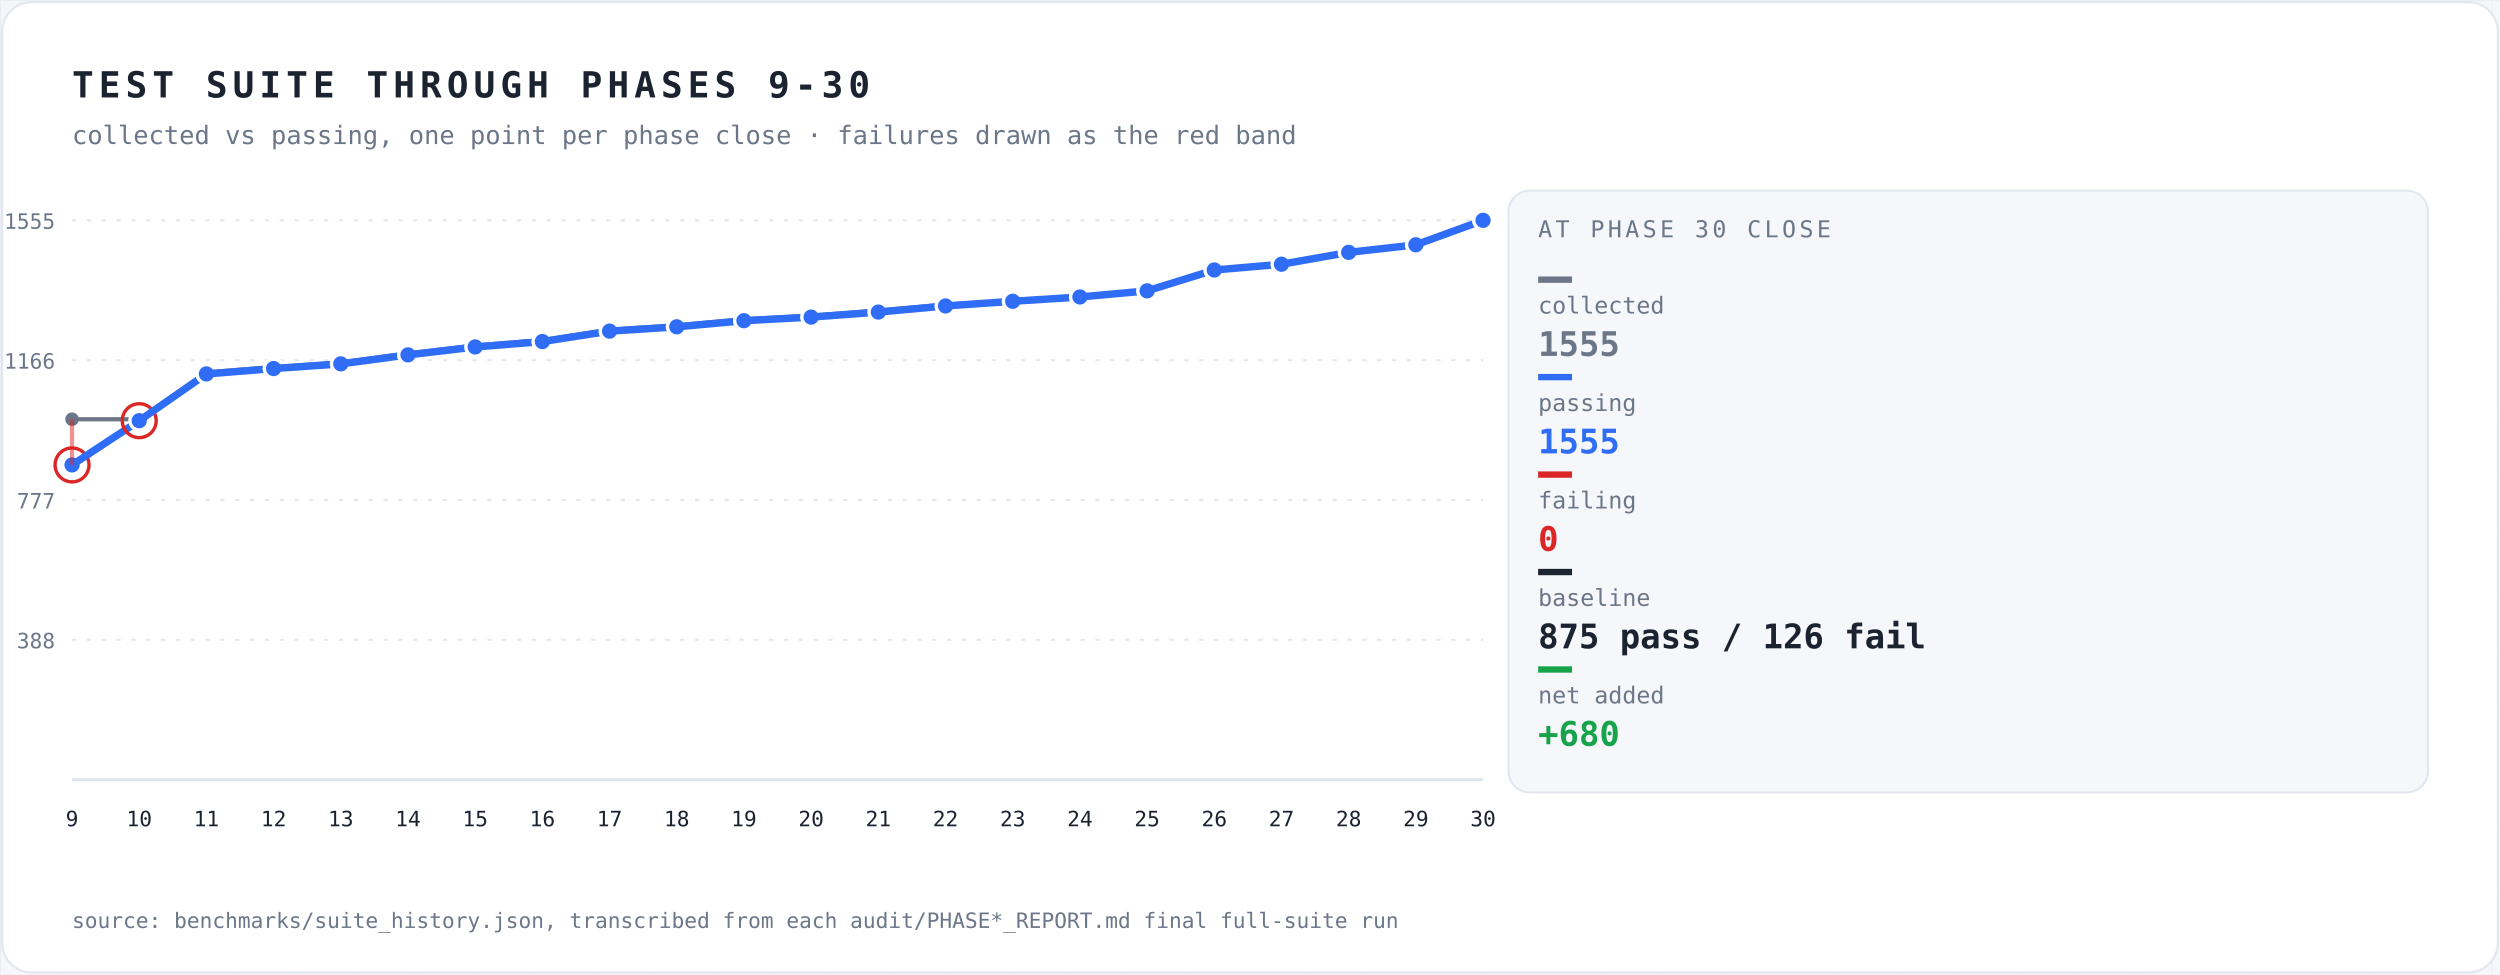
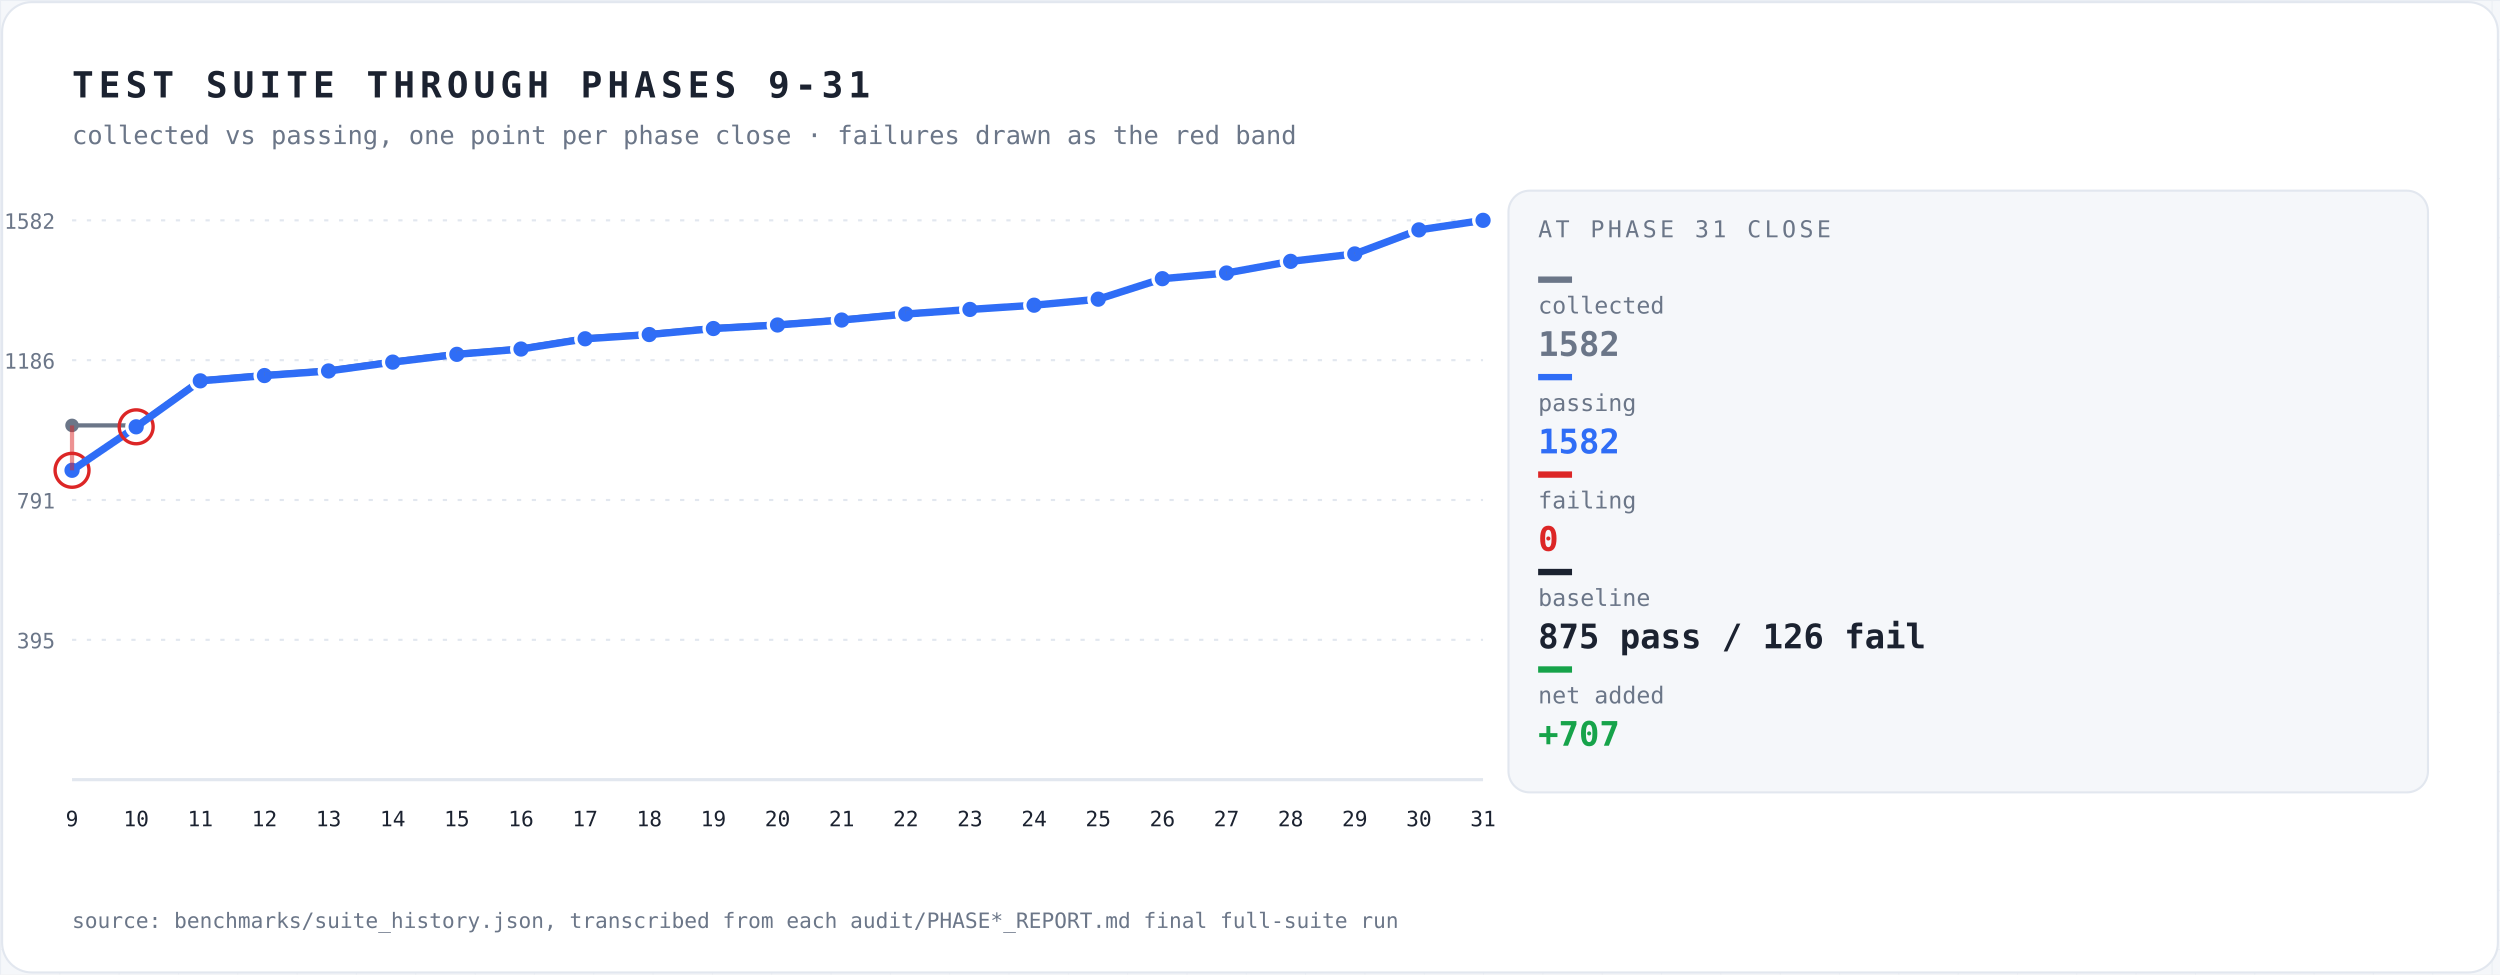
- <svg xmlns="http://www.w3.org/2000/svg" width="1180" height="460" viewBox="0 0 1180 460" role="img" aria-label="TEST SUITE THROUGH PHASES 9-30: collected vs passing, one point per phase close · failures drawn as the red band">
+ <svg xmlns="http://www.w3.org/2000/svg" width="1180" height="460" viewBox="0 0 1180 460" role="img" aria-label="TEST SUITE THROUGH PHASES 9-31: collected vs passing, one point per phase close · failures drawn as the red band">
  <defs>
    <pattern id="grid" width="28" height="28" patternUnits="userSpaceOnUse">
      <path d="M28 0H0v28" fill="none" stroke="#e2e7ef" stroke-width="1" />
    </pattern>
  </defs>
  <rect width="100%" height="100%" fill="#f5f7fa" />
  <rect width="100%" height="100%" fill="url(#grid)" opacity=".55" />
  <rect x="1" y="1" width="1178" height="458" rx="14" fill="#ffffff" stroke="#e2e7ef" />
-   <text x="34" y="46" font-family="ui-monospace, 'SF Mono', Menlo, Consolas, monospace" font-size="17" font-weight="700" letter-spacing="2.4" fill="#1b2230">TEST SUITE THROUGH PHASES 9-30</text>
+   <text x="34" y="46" font-family="ui-monospace, 'SF Mono', Menlo, Consolas, monospace" font-size="17" font-weight="700" letter-spacing="2.4" fill="#1b2230">TEST SUITE THROUGH PHASES 9-31</text>
  <text x="34" y="68" font-family="ui-monospace, 'SF Mono', Menlo, Consolas, monospace" font-size="12" fill="#6b7688">collected vs passing, one point per phase close · failures drawn as the red band</text>
  <line x1="34" y1="368" x2="700" y2="368" stroke="#e2e7ef" stroke-width="1.5" />
  <line x1="34" y1="302.0" x2="700" y2="302.0" stroke="#e2e7ef" stroke-dasharray="2 5" />
-   <text x="26" y="306.0" text-anchor="end" font-family="ui-monospace, 'SF Mono', Menlo, Consolas, monospace" font-size="10" fill="#6b7688">388</text>
+   <text x="26" y="306.0" text-anchor="end" font-family="ui-monospace, 'SF Mono', Menlo, Consolas, monospace" font-size="10" fill="#6b7688">395</text>
  <line x1="34" y1="236.0" x2="700" y2="236.0" stroke="#e2e7ef" stroke-dasharray="2 5" />
-   <text x="26" y="240.0" text-anchor="end" font-family="ui-monospace, 'SF Mono', Menlo, Consolas, monospace" font-size="10" fill="#6b7688">777</text>
+   <text x="26" y="240.0" text-anchor="end" font-family="ui-monospace, 'SF Mono', Menlo, Consolas, monospace" font-size="10" fill="#6b7688">791</text>
  <line x1="34" y1="170.0" x2="700" y2="170.0" stroke="#e2e7ef" stroke-dasharray="2 5" />
-   <text x="26" y="174.0" text-anchor="end" font-family="ui-monospace, 'SF Mono', Menlo, Consolas, monospace" font-size="10" fill="#6b7688">1166</text>
+   <text x="26" y="174.0" text-anchor="end" font-family="ui-monospace, 'SF Mono', Menlo, Consolas, monospace" font-size="10" fill="#6b7688">1186</text>
  <line x1="34" y1="104.0" x2="700" y2="104.0" stroke="#e2e7ef" stroke-dasharray="2 5" />
-   <text x="26" y="108.0" text-anchor="end" font-family="ui-monospace, 'SF Mono', Menlo, Consolas, monospace" font-size="10" fill="#6b7688">1555</text>
-   <circle cx="34.0" cy="197.886" r="3.2" fill="#6b7688" />
-   <circle cx="34.0" cy="219.447" r="4.4" fill="#2f6df6" stroke="#ffffff" stroke-width="1.6" />
-   <circle cx="34.0" cy="219.447" r="8" fill="none" stroke="#dc2626" stroke-width="1.6" />
+   <text x="26" y="108.0" text-anchor="end" font-family="ui-monospace, 'SF Mono', Menlo, Consolas, monospace" font-size="10" fill="#6b7688">1582</text>
+   <circle cx="34.0" cy="200.789" r="3.2" fill="#6b7688" />
+   <circle cx="34.0" cy="221.982" r="4.4" fill="#2f6df6" stroke="#ffffff" stroke-width="1.6" />
+   <circle cx="34.0" cy="221.982" r="8" fill="none" stroke="#dc2626" stroke-width="1.6" />
  <text x="34.0" y="390" text-anchor="middle" font-family="ui-monospace, 'SF Mono', Menlo, Consolas, monospace" font-size="10" fill="#1b2230">9</text>
-   <line x1="34" y1="197.886" x2="65.714" y2="197.886" stroke="#6b7688" stroke-width="2" />
-   <line x1="34" y1="219.447" x2="65.714" y2="198.565" stroke="#2f6df6" stroke-width="3.5" />
-   <line x1="34" y1="197.886" x2="34" y2="219.447" stroke="#dc2626" stroke-width="2" opacity=".5" />
-   <circle cx="65.714" cy="197.886" r="3.2" fill="#6b7688" />
-   <circle cx="65.714" cy="198.565" r="4.4" fill="#2f6df6" stroke="#ffffff" stroke-width="1.6" />
-   <circle cx="65.714" cy="198.565" r="8" fill="none" stroke="#dc2626" stroke-width="1.6" />
-   <text x="65.714" y="390" text-anchor="middle" font-family="ui-monospace, 'SF Mono', Menlo, Consolas, monospace" font-size="10" fill="#1b2230">10</text>
-   <line x1="65.714" y1="197.886" x2="97.429" y2="175.815" stroke="#6b7688" stroke-width="2" />
-   <line x1="65.714" y1="198.565" x2="97.429" y2="176.494" stroke="#2f6df6" stroke-width="3.5" />
-   <circle cx="97.429" cy="175.815" r="3.2" fill="#6b7688" />
-   <circle cx="97.429" cy="176.494" r="4.4" fill="#2f6df6" stroke="#ffffff" stroke-width="1.6" />
-   <text x="97.429" y="390" text-anchor="middle" font-family="ui-monospace, 'SF Mono', Menlo, Consolas, monospace" font-size="10" fill="#1b2230">11</text>
-   <line x1="97.429" y1="175.815" x2="129.143" y2="173.268" stroke="#6b7688" stroke-width="2" />
-   <line x1="97.429" y1="176.494" x2="129.143" y2="173.947" stroke="#2f6df6" stroke-width="3.5" />
-   <circle cx="129.143" cy="173.268" r="3.2" fill="#6b7688" />
-   <circle cx="129.143" cy="173.947" r="4.4" fill="#2f6df6" stroke="#ffffff" stroke-width="1.6" />
-   <text x="129.143" y="390" text-anchor="middle" font-family="ui-monospace, 'SF Mono', Menlo, Consolas, monospace" font-size="10" fill="#1b2230">12</text>
-   <line x1="129.143" y1="173.268" x2="160.857" y2="171.061" stroke="#6b7688" stroke-width="2" />
-   <line x1="129.143" y1="173.947" x2="160.857" y2="171.74" stroke="#2f6df6" stroke-width="3.5" />
-   <circle cx="160.857" cy="171.061" r="3.2" fill="#6b7688" />
-   <circle cx="160.857" cy="171.74" r="4.4" fill="#2f6df6" stroke="#ffffff" stroke-width="1.6" />
-   <text x="160.857" y="390" text-anchor="middle" font-family="ui-monospace, 'SF Mono', Menlo, Consolas, monospace" font-size="10" fill="#1b2230">13</text>
-   <line x1="160.857" y1="171.061" x2="192.571" y2="166.817" stroke="#6b7688" stroke-width="2" />
-   <line x1="160.857" y1="171.74" x2="192.571" y2="167.496" stroke="#2f6df6" stroke-width="3.5" />
-   <circle cx="192.571" cy="166.817" r="3.2" fill="#6b7688" />
-   <circle cx="192.571" cy="167.496" r="4.4" fill="#2f6df6" stroke="#ffffff" stroke-width="1.6" />
-   <text x="192.571" y="390" text-anchor="middle" font-family="ui-monospace, 'SF Mono', Menlo, Consolas, monospace" font-size="10" fill="#1b2230">14</text>
-   <line x1="192.571" y1="166.817" x2="224.286" y2="163.082" stroke="#6b7688" stroke-width="2" />
-   <line x1="192.571" y1="167.496" x2="224.286" y2="163.761" stroke="#2f6df6" stroke-width="3.5" />
-   <circle cx="224.286" cy="163.082" r="3.2" fill="#6b7688" />
-   <circle cx="224.286" cy="163.761" r="4.4" fill="#2f6df6" stroke="#ffffff" stroke-width="1.6" />
-   <text x="224.286" y="390" text-anchor="middle" font-family="ui-monospace, 'SF Mono', Menlo, Consolas, monospace" font-size="10" fill="#1b2230">15</text>
-   <line x1="224.286" y1="163.082" x2="256.0" y2="160.535" stroke="#6b7688" stroke-width="2" />
-   <line x1="224.286" y1="163.761" x2="256.0" y2="161.214" stroke="#2f6df6" stroke-width="3.5" />
-   <circle cx="256.0" cy="160.535" r="3.2" fill="#6b7688" />
-   <circle cx="256.0" cy="161.214" r="4.4" fill="#2f6df6" stroke="#ffffff" stroke-width="1.6" />
-   <text x="256.0" y="390" text-anchor="middle" font-family="ui-monospace, 'SF Mono', Menlo, Consolas, monospace" font-size="10" fill="#1b2230">16</text>
-   <line x1="256.0" y1="160.535" x2="287.714" y2="155.612" stroke="#6b7688" stroke-width="2" />
-   <line x1="256.0" y1="161.214" x2="287.714" y2="156.291" stroke="#2f6df6" stroke-width="3.5" />
-   <circle cx="287.714" cy="155.612" r="3.2" fill="#6b7688" />
-   <circle cx="287.714" cy="156.291" r="4.4" fill="#2f6df6" stroke="#ffffff" stroke-width="1.6" />
-   <text x="287.714" y="390" text-anchor="middle" font-family="ui-monospace, 'SF Mono', Menlo, Consolas, monospace" font-size="10" fill="#1b2230">17</text>
-   <line x1="287.714" y1="155.612" x2="319.429" y2="153.574" stroke="#6b7688" stroke-width="2" />
-   <line x1="287.714" y1="156.291" x2="319.429" y2="154.253" stroke="#2f6df6" stroke-width="3.5" />
-   <circle cx="319.429" cy="153.574" r="3.2" fill="#6b7688" />
-   <circle cx="319.429" cy="154.253" r="4.4" fill="#2f6df6" stroke="#ffffff" stroke-width="1.6" />
-   <text x="319.429" y="390" text-anchor="middle" font-family="ui-monospace, 'SF Mono', Menlo, Consolas, monospace" font-size="10" fill="#1b2230">18</text>
-   <line x1="319.429" y1="153.574" x2="351.143" y2="150.688" stroke="#6b7688" stroke-width="2" />
-   <line x1="319.429" y1="154.253" x2="351.143" y2="151.367" stroke="#2f6df6" stroke-width="3.5" />
-   <circle cx="351.143" cy="150.688" r="3.2" fill="#6b7688" />
-   <circle cx="351.143" cy="151.367" r="4.4" fill="#2f6df6" stroke="#ffffff" stroke-width="1.6" />
-   <text x="351.143" y="390" text-anchor="middle" font-family="ui-monospace, 'SF Mono', Menlo, Consolas, monospace" font-size="10" fill="#1b2230">19</text>
-   <line x1="351.143" y1="150.688" x2="382.857" y2="148.99" stroke="#6b7688" stroke-width="2" />
-   <line x1="351.143" y1="151.367" x2="382.857" y2="149.669" stroke="#2f6df6" stroke-width="3.5" />
-   <circle cx="382.857" cy="148.99" r="3.2" fill="#6b7688" />
-   <circle cx="382.857" cy="149.669" r="4.4" fill="#2f6df6" stroke="#ffffff" stroke-width="1.6" />
-   <text x="382.857" y="390" text-anchor="middle" font-family="ui-monospace, 'SF Mono', Menlo, Consolas, monospace" font-size="10" fill="#1b2230">20</text>
-   <line x1="382.857" y1="148.99" x2="414.571" y2="146.614" stroke="#6b7688" stroke-width="2" />
-   <line x1="382.857" y1="149.669" x2="414.571" y2="147.293" stroke="#2f6df6" stroke-width="3.5" />
-   <circle cx="414.571" cy="146.614" r="3.2" fill="#6b7688" />
-   <circle cx="414.571" cy="147.293" r="4.4" fill="#2f6df6" stroke="#ffffff" stroke-width="1.6" />
-   <text x="414.571" y="390" text-anchor="middle" font-family="ui-monospace, 'SF Mono', Menlo, Consolas, monospace" font-size="10" fill="#1b2230">21</text>
-   <line x1="414.571" y1="146.614" x2="446.286" y2="143.727" stroke="#6b7688" stroke-width="2" />
-   <line x1="414.571" y1="147.293" x2="446.286" y2="144.406" stroke="#2f6df6" stroke-width="3.5" />
-   <circle cx="446.286" cy="143.727" r="3.2" fill="#6b7688" />
-   <circle cx="446.286" cy="144.406" r="4.4" fill="#2f6df6" stroke="#ffffff" stroke-width="1.6" />
-   <text x="446.286" y="390" text-anchor="middle" font-family="ui-monospace, 'SF Mono', Menlo, Consolas, monospace" font-size="10" fill="#1b2230">22</text>
-   <line x1="446.286" y1="143.727" x2="478.0" y2="142.03" stroke="#6b7688" stroke-width="2" />
-   <line x1="446.286" y1="144.406" x2="478.0" y2="142.199" stroke="#2f6df6" stroke-width="3.5" />
-   <circle cx="478.0" cy="142.03" r="3.2" fill="#6b7688" />
-   <circle cx="478.0" cy="142.199" r="4.4" fill="#2f6df6" stroke="#ffffff" stroke-width="1.6" />
-   <text x="478.0" y="390" text-anchor="middle" font-family="ui-monospace, 'SF Mono', Menlo, Consolas, monospace" font-size="10" fill="#1b2230">23</text>
-   <line x1="478.0" y1="142.03" x2="509.714" y2="139.992" stroke="#6b7688" stroke-width="2" />
-   <line x1="478.0" y1="142.199" x2="509.714" y2="140.162" stroke="#2f6df6" stroke-width="3.5" />
-   <circle cx="509.714" cy="139.992" r="3.2" fill="#6b7688" />
-   <circle cx="509.714" cy="140.162" r="4.4" fill="#2f6df6" stroke="#ffffff" stroke-width="1.6" />
-   <text x="509.714" y="390" text-anchor="middle" font-family="ui-monospace, 'SF Mono', Menlo, Consolas, monospace" font-size="10" fill="#1b2230">24</text>
-   <line x1="509.714" y1="139.992" x2="541.429" y2="137.106" stroke="#6b7688" stroke-width="2" />
-   <line x1="509.714" y1="140.162" x2="541.429" y2="137.276" stroke="#2f6df6" stroke-width="3.5" />
-   <circle cx="541.429" cy="137.106" r="3.2" fill="#6b7688" />
-   <circle cx="541.429" cy="137.276" r="4.4" fill="#2f6df6" stroke="#ffffff" stroke-width="1.6" />
-   <text x="541.429" y="390" text-anchor="middle" font-family="ui-monospace, 'SF Mono', Menlo, Consolas, monospace" font-size="10" fill="#1b2230">25</text>
-   <line x1="541.429" y1="137.106" x2="573.143" y2="127.429" stroke="#6b7688" stroke-width="2" />
-   <line x1="541.429" y1="137.276" x2="573.143" y2="127.429" stroke="#2f6df6" stroke-width="3.5" />
-   <circle cx="573.143" cy="127.429" r="3.2" fill="#6b7688" />
-   <circle cx="573.143" cy="127.429" r="4.4" fill="#2f6df6" stroke="#ffffff" stroke-width="1.6" />
-   <text x="573.143" y="390" text-anchor="middle" font-family="ui-monospace, 'SF Mono', Menlo, Consolas, monospace" font-size="10" fill="#1b2230">26</text>
-   <line x1="573.143" y1="127.429" x2="604.857" y2="124.713" stroke="#6b7688" stroke-width="2" />
-   <line x1="573.143" y1="127.429" x2="604.857" y2="124.713" stroke="#2f6df6" stroke-width="3.5" />
-   <circle cx="604.857" cy="124.713" r="3.2" fill="#6b7688" />
-   <circle cx="604.857" cy="124.713" r="4.4" fill="#2f6df6" stroke="#ffffff" stroke-width="1.6" />
-   <text x="604.857" y="390" text-anchor="middle" font-family="ui-monospace, 'SF Mono', Menlo, Consolas, monospace" font-size="10" fill="#1b2230">27</text>
-   <line x1="604.857" y1="124.713" x2="636.571" y2="119.11" stroke="#6b7688" stroke-width="2" />
-   <line x1="604.857" y1="124.713" x2="636.571" y2="119.11" stroke="#2f6df6" stroke-width="3.5" />
-   <circle cx="636.571" cy="119.11" r="3.2" fill="#6b7688" />
-   <circle cx="636.571" cy="119.11" r="4.4" fill="#2f6df6" stroke="#ffffff" stroke-width="1.6" />
-   <text x="636.571" y="390" text-anchor="middle" font-family="ui-monospace, 'SF Mono', Menlo, Consolas, monospace" font-size="10" fill="#1b2230">28</text>
-   <line x1="636.571" y1="119.11" x2="668.286" y2="115.545" stroke="#6b7688" stroke-width="2" />
-   <line x1="636.571" y1="119.11" x2="668.286" y2="115.545" stroke="#2f6df6" stroke-width="3.5" />
-   <circle cx="668.286" cy="115.545" r="3.2" fill="#6b7688" />
-   <circle cx="668.286" cy="115.545" r="4.4" fill="#2f6df6" stroke="#ffffff" stroke-width="1.6" />
-   <text x="668.286" y="390" text-anchor="middle" font-family="ui-monospace, 'SF Mono', Menlo, Consolas, monospace" font-size="10" fill="#1b2230">29</text>
-   <line x1="668.286" y1="115.545" x2="700.0" y2="104.0" stroke="#6b7688" stroke-width="2" />
-   <line x1="668.286" y1="115.545" x2="700.0" y2="104.0" stroke="#2f6df6" stroke-width="3.5" />
+   <line x1="34" y1="200.789" x2="64.273" y2="200.789" stroke="#6b7688" stroke-width="2" />
+   <line x1="34" y1="221.982" x2="64.273" y2="201.456" stroke="#2f6df6" stroke-width="3.5" />
+   <line x1="34" y1="200.789" x2="34" y2="221.982" stroke="#dc2626" stroke-width="2" opacity=".5" />
+   <circle cx="64.273" cy="200.789" r="3.2" fill="#6b7688" />
+   <circle cx="64.273" cy="201.456" r="4.4" fill="#2f6df6" stroke="#ffffff" stroke-width="1.6" />
+   <circle cx="64.273" cy="201.456" r="8" fill="none" stroke="#dc2626" stroke-width="1.6" />
+   <text x="64.273" y="390" text-anchor="middle" font-family="ui-monospace, 'SF Mono', Menlo, Consolas, monospace" font-size="10" fill="#1b2230">10</text>
+   <line x1="64.273" y1="200.789" x2="94.545" y2="179.095" stroke="#6b7688" stroke-width="2" />
+   <line x1="64.273" y1="201.456" x2="94.545" y2="179.762" stroke="#2f6df6" stroke-width="3.5" />
+   <circle cx="94.545" cy="179.095" r="3.2" fill="#6b7688" />
+   <circle cx="94.545" cy="179.762" r="4.4" fill="#2f6df6" stroke="#ffffff" stroke-width="1.6" />
+   <text x="94.545" y="390" text-anchor="middle" font-family="ui-monospace, 'SF Mono', Menlo, Consolas, monospace" font-size="10" fill="#1b2230">11</text>
+   <line x1="94.545" y1="179.095" x2="124.818" y2="176.592" stroke="#6b7688" stroke-width="2" />
+   <line x1="94.545" y1="179.762" x2="124.818" y2="177.259" stroke="#2f6df6" stroke-width="3.5" />
+   <circle cx="124.818" cy="176.592" r="3.2" fill="#6b7688" />
+   <circle cx="124.818" cy="177.259" r="4.4" fill="#2f6df6" stroke="#ffffff" stroke-width="1.6" />
+   <text x="124.818" y="390" text-anchor="middle" font-family="ui-monospace, 'SF Mono', Menlo, Consolas, monospace" font-size="10" fill="#1b2230">12</text>
+   <line x1="124.818" y1="176.592" x2="155.091" y2="174.422" stroke="#6b7688" stroke-width="2" />
+   <line x1="124.818" y1="177.259" x2="155.091" y2="175.09" stroke="#2f6df6" stroke-width="3.5" />
+   <circle cx="155.091" cy="174.422" r="3.2" fill="#6b7688" />
+   <circle cx="155.091" cy="175.09" r="4.4" fill="#2f6df6" stroke="#ffffff" stroke-width="1.6" />
+   <text x="155.091" y="390" text-anchor="middle" font-family="ui-monospace, 'SF Mono', Menlo, Consolas, monospace" font-size="10" fill="#1b2230">13</text>
+   <line x1="155.091" y1="174.422" x2="185.364" y2="170.25" stroke="#6b7688" stroke-width="2" />
+   <line x1="155.091" y1="175.09" x2="185.364" y2="170.918" stroke="#2f6df6" stroke-width="3.5" />
+   <circle cx="185.364" cy="170.25" r="3.2" fill="#6b7688" />
+   <circle cx="185.364" cy="170.918" r="4.4" fill="#2f6df6" stroke="#ffffff" stroke-width="1.6" />
+   <text x="185.364" y="390" text-anchor="middle" font-family="ui-monospace, 'SF Mono', Menlo, Consolas, monospace" font-size="10" fill="#1b2230">14</text>
+   <line x1="185.364" y1="170.25" x2="215.636" y2="166.579" stroke="#6b7688" stroke-width="2" />
+   <line x1="185.364" y1="170.918" x2="215.636" y2="167.247" stroke="#2f6df6" stroke-width="3.5" />
+   <circle cx="215.636" cy="166.579" r="3.2" fill="#6b7688" />
+   <circle cx="215.636" cy="167.247" r="4.4" fill="#2f6df6" stroke="#ffffff" stroke-width="1.6" />
+   <text x="215.636" y="390" text-anchor="middle" font-family="ui-monospace, 'SF Mono', Menlo, Consolas, monospace" font-size="10" fill="#1b2230">15</text>
+   <line x1="215.636" y1="166.579" x2="245.909" y2="164.076" stroke="#6b7688" stroke-width="2" />
+   <line x1="215.636" y1="167.247" x2="245.909" y2="164.743" stroke="#2f6df6" stroke-width="3.5" />
+   <circle cx="245.909" cy="164.076" r="3.2" fill="#6b7688" />
+   <circle cx="245.909" cy="164.743" r="4.4" fill="#2f6df6" stroke="#ffffff" stroke-width="1.6" />
+   <text x="245.909" y="390" text-anchor="middle" font-family="ui-monospace, 'SF Mono', Menlo, Consolas, monospace" font-size="10" fill="#1b2230">16</text>
+   <line x1="245.909" y1="164.076" x2="276.182" y2="159.236" stroke="#6b7688" stroke-width="2" />
+   <line x1="245.909" y1="164.743" x2="276.182" y2="159.904" stroke="#2f6df6" stroke-width="3.5" />
+   <circle cx="276.182" cy="159.236" r="3.2" fill="#6b7688" />
+   <circle cx="276.182" cy="159.904" r="4.4" fill="#2f6df6" stroke="#ffffff" stroke-width="1.6" />
+   <text x="276.182" y="390" text-anchor="middle" font-family="ui-monospace, 'SF Mono', Menlo, Consolas, monospace" font-size="10" fill="#1b2230">17</text>
+   <line x1="276.182" y1="159.236" x2="306.455" y2="157.234" stroke="#6b7688" stroke-width="2" />
+   <line x1="276.182" y1="159.904" x2="306.455" y2="157.901" stroke="#2f6df6" stroke-width="3.5" />
+   <circle cx="306.455" cy="157.234" r="3.2" fill="#6b7688" />
+   <circle cx="306.455" cy="157.901" r="4.4" fill="#2f6df6" stroke="#ffffff" stroke-width="1.6" />
+   <text x="306.455" y="390" text-anchor="middle" font-family="ui-monospace, 'SF Mono', Menlo, Consolas, monospace" font-size="10" fill="#1b2230">18</text>
+   <line x1="306.455" y1="157.234" x2="336.727" y2="154.397" stroke="#6b7688" stroke-width="2" />
+   <line x1="306.455" y1="157.901" x2="336.727" y2="155.064" stroke="#2f6df6" stroke-width="3.5" />
+   <circle cx="336.727" cy="154.397" r="3.2" fill="#6b7688" />
+   <circle cx="336.727" cy="155.064" r="4.4" fill="#2f6df6" stroke="#ffffff" stroke-width="1.6" />
+   <text x="336.727" y="390" text-anchor="middle" font-family="ui-monospace, 'SF Mono', Menlo, Consolas, monospace" font-size="10" fill="#1b2230">19</text>
+   <line x1="336.727" y1="154.397" x2="367.0" y2="152.728" stroke="#6b7688" stroke-width="2" />
+   <line x1="336.727" y1="155.064" x2="367.0" y2="153.396" stroke="#2f6df6" stroke-width="3.5" />
+   <circle cx="367.0" cy="152.728" r="3.2" fill="#6b7688" />
+   <circle cx="367.0" cy="153.396" r="4.4" fill="#2f6df6" stroke="#ffffff" stroke-width="1.6" />
+   <text x="367.0" y="390" text-anchor="middle" font-family="ui-monospace, 'SF Mono', Menlo, Consolas, monospace" font-size="10" fill="#1b2230">20</text>
+   <line x1="367.0" y1="152.728" x2="397.273" y2="150.392" stroke="#6b7688" stroke-width="2" />
+   <line x1="367.0" y1="153.396" x2="397.273" y2="151.059" stroke="#2f6df6" stroke-width="3.5" />
+   <circle cx="397.273" cy="150.392" r="3.2" fill="#6b7688" />
+   <circle cx="397.273" cy="151.059" r="4.4" fill="#2f6df6" stroke="#ffffff" stroke-width="1.6" />
+   <text x="397.273" y="390" text-anchor="middle" font-family="ui-monospace, 'SF Mono', Menlo, Consolas, monospace" font-size="10" fill="#1b2230">21</text>
+   <line x1="397.273" y1="150.392" x2="427.545" y2="147.555" stroke="#6b7688" stroke-width="2" />
+   <line x1="397.273" y1="151.059" x2="427.545" y2="148.223" stroke="#2f6df6" stroke-width="3.5" />
+   <circle cx="427.545" cy="147.555" r="3.2" fill="#6b7688" />
+   <circle cx="427.545" cy="148.223" r="4.4" fill="#2f6df6" stroke="#ffffff" stroke-width="1.6" />
+   <text x="427.545" y="390" text-anchor="middle" font-family="ui-monospace, 'SF Mono', Menlo, Consolas, monospace" font-size="10" fill="#1b2230">22</text>
+   <line x1="427.545" y1="147.555" x2="457.818" y2="145.886" stroke="#6b7688" stroke-width="2" />
+   <line x1="427.545" y1="148.223" x2="457.818" y2="146.053" stroke="#2f6df6" stroke-width="3.5" />
+   <circle cx="457.818" cy="145.886" r="3.2" fill="#6b7688" />
+   <circle cx="457.818" cy="146.053" r="4.4" fill="#2f6df6" stroke="#ffffff" stroke-width="1.6" />
+   <text x="457.818" y="390" text-anchor="middle" font-family="ui-monospace, 'SF Mono', Menlo, Consolas, monospace" font-size="10" fill="#1b2230">23</text>
+   <line x1="457.818" y1="145.886" x2="488.091" y2="143.884" stroke="#6b7688" stroke-width="2" />
+   <line x1="457.818" y1="146.053" x2="488.091" y2="144.051" stroke="#2f6df6" stroke-width="3.5" />
+   <circle cx="488.091" cy="143.884" r="3.2" fill="#6b7688" />
+   <circle cx="488.091" cy="144.051" r="4.4" fill="#2f6df6" stroke="#ffffff" stroke-width="1.6" />
+   <text x="488.091" y="390" text-anchor="middle" font-family="ui-monospace, 'SF Mono', Menlo, Consolas, monospace" font-size="10" fill="#1b2230">24</text>
+   <line x1="488.091" y1="143.884" x2="518.364" y2="141.047" stroke="#6b7688" stroke-width="2" />
+   <line x1="488.091" y1="144.051" x2="518.364" y2="141.214" stroke="#2f6df6" stroke-width="3.5" />
+   <circle cx="518.364" cy="141.047" r="3.2" fill="#6b7688" />
+   <circle cx="518.364" cy="141.214" r="4.4" fill="#2f6df6" stroke="#ffffff" stroke-width="1.6" />
+   <text x="518.364" y="390" text-anchor="middle" font-family="ui-monospace, 'SF Mono', Menlo, Consolas, monospace" font-size="10" fill="#1b2230">25</text>
+   <line x1="518.364" y1="141.047" x2="548.636" y2="131.535" stroke="#6b7688" stroke-width="2" />
+   <line x1="518.364" y1="141.214" x2="548.636" y2="131.535" stroke="#2f6df6" stroke-width="3.5" />
+   <circle cx="548.636" cy="131.535" r="3.2" fill="#6b7688" />
+   <circle cx="548.636" cy="131.535" r="4.4" fill="#2f6df6" stroke="#ffffff" stroke-width="1.6" />
+   <text x="548.636" y="390" text-anchor="middle" font-family="ui-monospace, 'SF Mono', Menlo, Consolas, monospace" font-size="10" fill="#1b2230">26</text>
+   <line x1="548.636" y1="131.535" x2="578.909" y2="128.865" stroke="#6b7688" stroke-width="2" />
+   <line x1="548.636" y1="131.535" x2="578.909" y2="128.865" stroke="#2f6df6" stroke-width="3.5" />
+   <circle cx="578.909" cy="128.865" r="3.2" fill="#6b7688" />
+   <circle cx="578.909" cy="128.865" r="4.4" fill="#2f6df6" stroke="#ffffff" stroke-width="1.6" />
+   <text x="578.909" y="390" text-anchor="middle" font-family="ui-monospace, 'SF Mono', Menlo, Consolas, monospace" font-size="10" fill="#1b2230">27</text>
+   <line x1="578.909" y1="128.865" x2="609.182" y2="123.358" stroke="#6b7688" stroke-width="2" />
+   <line x1="578.909" y1="128.865" x2="609.182" y2="123.358" stroke="#2f6df6" stroke-width="3.5" />
+   <circle cx="609.182" cy="123.358" r="3.2" fill="#6b7688" />
+   <circle cx="609.182" cy="123.358" r="4.4" fill="#2f6df6" stroke="#ffffff" stroke-width="1.6" />
+   <text x="609.182" y="390" text-anchor="middle" font-family="ui-monospace, 'SF Mono', Menlo, Consolas, monospace" font-size="10" fill="#1b2230">28</text>
+   <line x1="609.182" y1="123.358" x2="639.455" y2="119.853" stroke="#6b7688" stroke-width="2" />
+   <line x1="609.182" y1="123.358" x2="639.455" y2="119.853" stroke="#2f6df6" stroke-width="3.5" />
+   <circle cx="639.455" cy="119.853" r="3.2" fill="#6b7688" />
+   <circle cx="639.455" cy="119.853" r="4.4" fill="#2f6df6" stroke="#ffffff" stroke-width="1.6" />
+   <text x="639.455" y="390" text-anchor="middle" font-family="ui-monospace, 'SF Mono', Menlo, Consolas, monospace" font-size="10" fill="#1b2230">29</text>
+   <line x1="639.455" y1="119.853" x2="669.727" y2="108.506" stroke="#6b7688" stroke-width="2" />
+   <line x1="639.455" y1="119.853" x2="669.727" y2="108.506" stroke="#2f6df6" stroke-width="3.5" />
+   <circle cx="669.727" cy="108.506" r="3.2" fill="#6b7688" />
+   <circle cx="669.727" cy="108.506" r="4.4" fill="#2f6df6" stroke="#ffffff" stroke-width="1.6" />
+   <text x="669.727" y="390" text-anchor="middle" font-family="ui-monospace, 'SF Mono', Menlo, Consolas, monospace" font-size="10" fill="#1b2230">30</text>
+   <line x1="669.727" y1="108.506" x2="700.0" y2="104.0" stroke="#6b7688" stroke-width="2" />
+   <line x1="669.727" y1="108.506" x2="700.0" y2="104.0" stroke="#2f6df6" stroke-width="3.5" />
  <circle cx="700.0" cy="104.0" r="3.2" fill="#6b7688" />
  <circle cx="700.0" cy="104.0" r="4.4" fill="#2f6df6" stroke="#ffffff" stroke-width="1.6" />
-   <text x="700.0" y="390" text-anchor="middle" font-family="ui-monospace, 'SF Mono', Menlo, Consolas, monospace" font-size="10" fill="#1b2230">30</text>
+   <text x="700.0" y="390" text-anchor="middle" font-family="ui-monospace, 'SF Mono', Menlo, Consolas, monospace" font-size="10" fill="#1b2230">31</text>
  <rect x="712" y="90" width="434" height="284" rx="10" fill="#f5f7fa" stroke="#e2e7ef" />
-   <text x="726" y="112" font-family="ui-monospace, 'SF Mono', Menlo, Consolas, monospace" font-size="11" letter-spacing="1.6" fill="#6b7688">AT PHASE 30 CLOSE</text>
+   <text x="726" y="112" font-family="ui-monospace, 'SF Mono', Menlo, Consolas, monospace" font-size="11" letter-spacing="1.6" fill="#6b7688">AT PHASE 31 CLOSE</text>
  <line x1="726" y1="132" x2="742" y2="132" stroke="#6b7688" stroke-width="3" />
  <text x="726" y="148" font-family="ui-monospace, 'SF Mono', Menlo, Consolas, monospace" font-size="11" fill="#6b7688">collected</text>
-   <text x="726" y="168" font-family="ui-monospace, 'SF Mono', Menlo, Consolas, monospace" font-size="16" font-weight="700" fill="#6b7688">1555</text>
+   <text x="726" y="168" font-family="ui-monospace, 'SF Mono', Menlo, Consolas, monospace" font-size="16" font-weight="700" fill="#6b7688">1582</text>
  <line x1="726" y1="178" x2="742" y2="178" stroke="#2f6df6" stroke-width="3" />
  <text x="726" y="194" font-family="ui-monospace, 'SF Mono', Menlo, Consolas, monospace" font-size="11" fill="#6b7688">passing</text>
-   <text x="726" y="214" font-family="ui-monospace, 'SF Mono', Menlo, Consolas, monospace" font-size="16" font-weight="700" fill="#2f6df6">1555</text>
+   <text x="726" y="214" font-family="ui-monospace, 'SF Mono', Menlo, Consolas, monospace" font-size="16" font-weight="700" fill="#2f6df6">1582</text>
  <line x1="726" y1="224" x2="742" y2="224" stroke="#dc2626" stroke-width="3" />
  <text x="726" y="240" font-family="ui-monospace, 'SF Mono', Menlo, Consolas, monospace" font-size="11" fill="#6b7688">failing</text>
  <text x="726" y="260" font-family="ui-monospace, 'SF Mono', Menlo, Consolas, monospace" font-size="16" font-weight="700" fill="#dc2626">0</text>
  <line x1="726" y1="270" x2="742" y2="270" stroke="#1b2230" stroke-width="3" />
  <text x="726" y="286" font-family="ui-monospace, 'SF Mono', Menlo, Consolas, monospace" font-size="11" fill="#6b7688">baseline</text>
  <text x="726" y="306" font-family="ui-monospace, 'SF Mono', Menlo, Consolas, monospace" font-size="16" font-weight="700" fill="#1b2230">875 pass / 126 fail</text>
  <line x1="726" y1="316" x2="742" y2="316" stroke="#16a34a" stroke-width="3" />
  <text x="726" y="332" font-family="ui-monospace, 'SF Mono', Menlo, Consolas, monospace" font-size="11" fill="#6b7688">net added</text>
-   <text x="726" y="352" font-family="ui-monospace, 'SF Mono', Menlo, Consolas, monospace" font-size="16" font-weight="700" fill="#16a34a">+680</text>
+   <text x="726" y="352" font-family="ui-monospace, 'SF Mono', Menlo, Consolas, monospace" font-size="16" font-weight="700" fill="#16a34a">+707</text>
  <text x="34" y="438" font-family="ui-monospace, 'SF Mono', Menlo, Consolas, monospace" font-size="10" fill="#6b7688">source: benchmarks/suite_history.json, transcribed from each audit/PHASE*_REPORT.md final full-suite run</text>
</svg>
